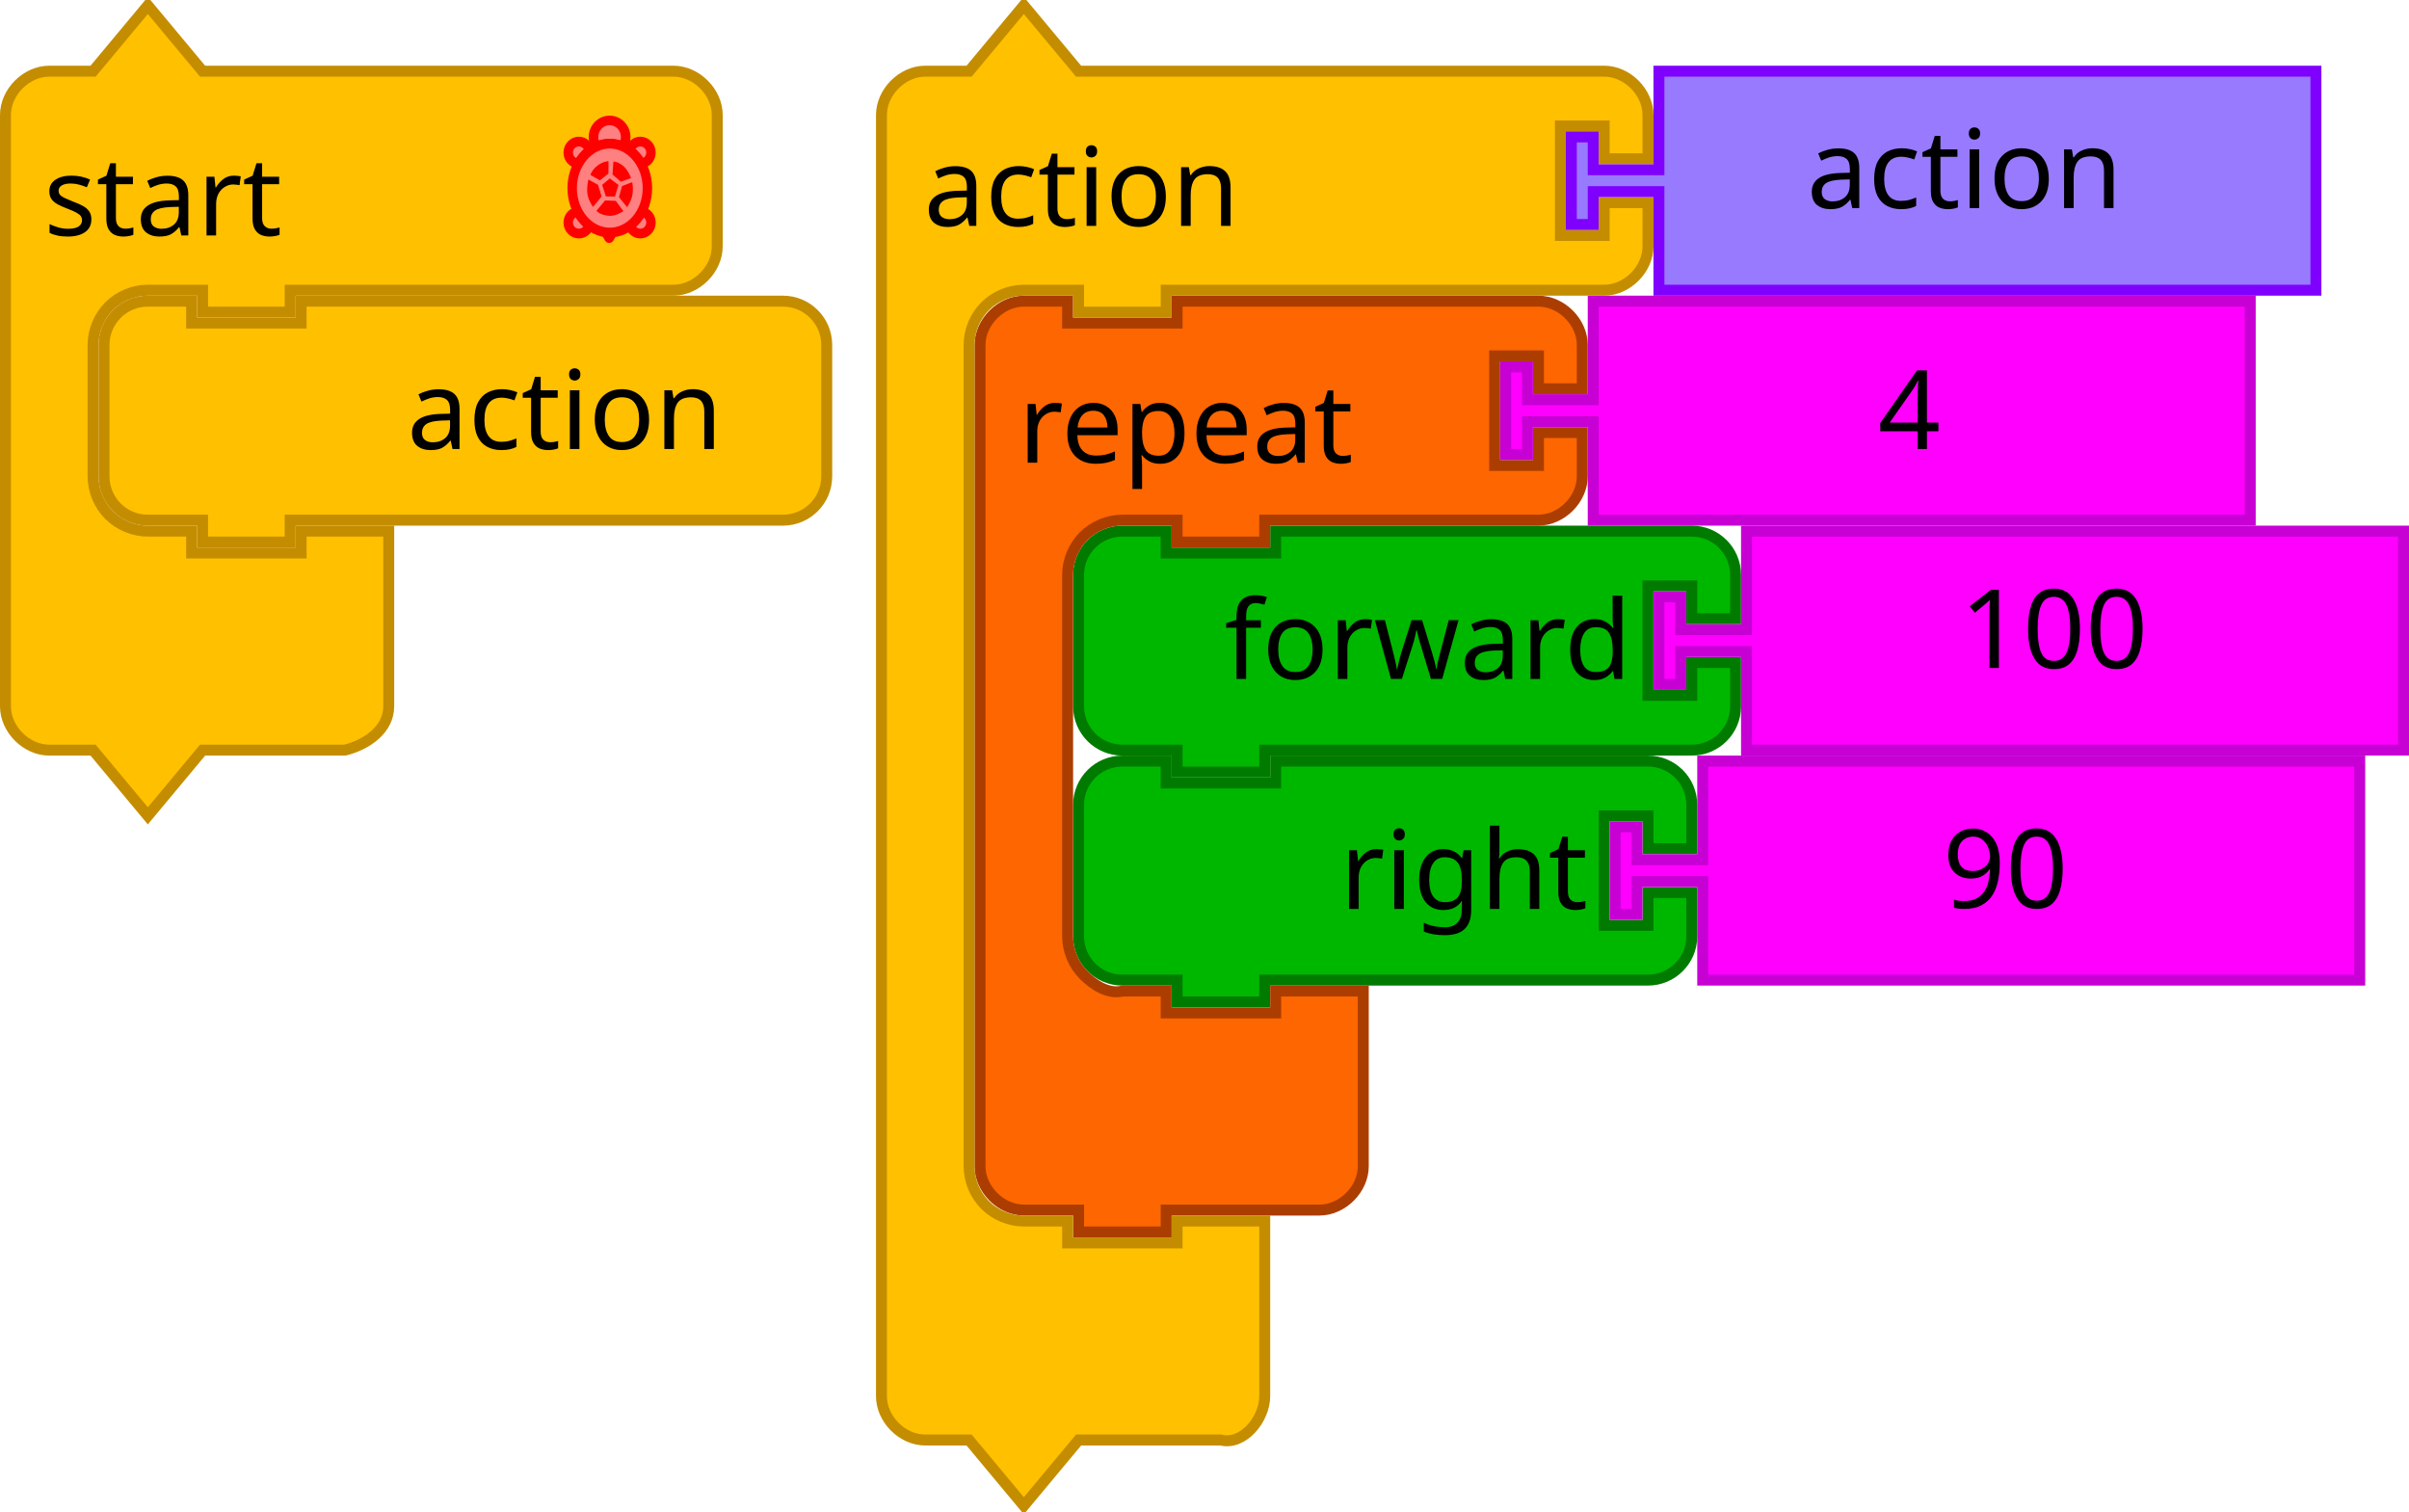
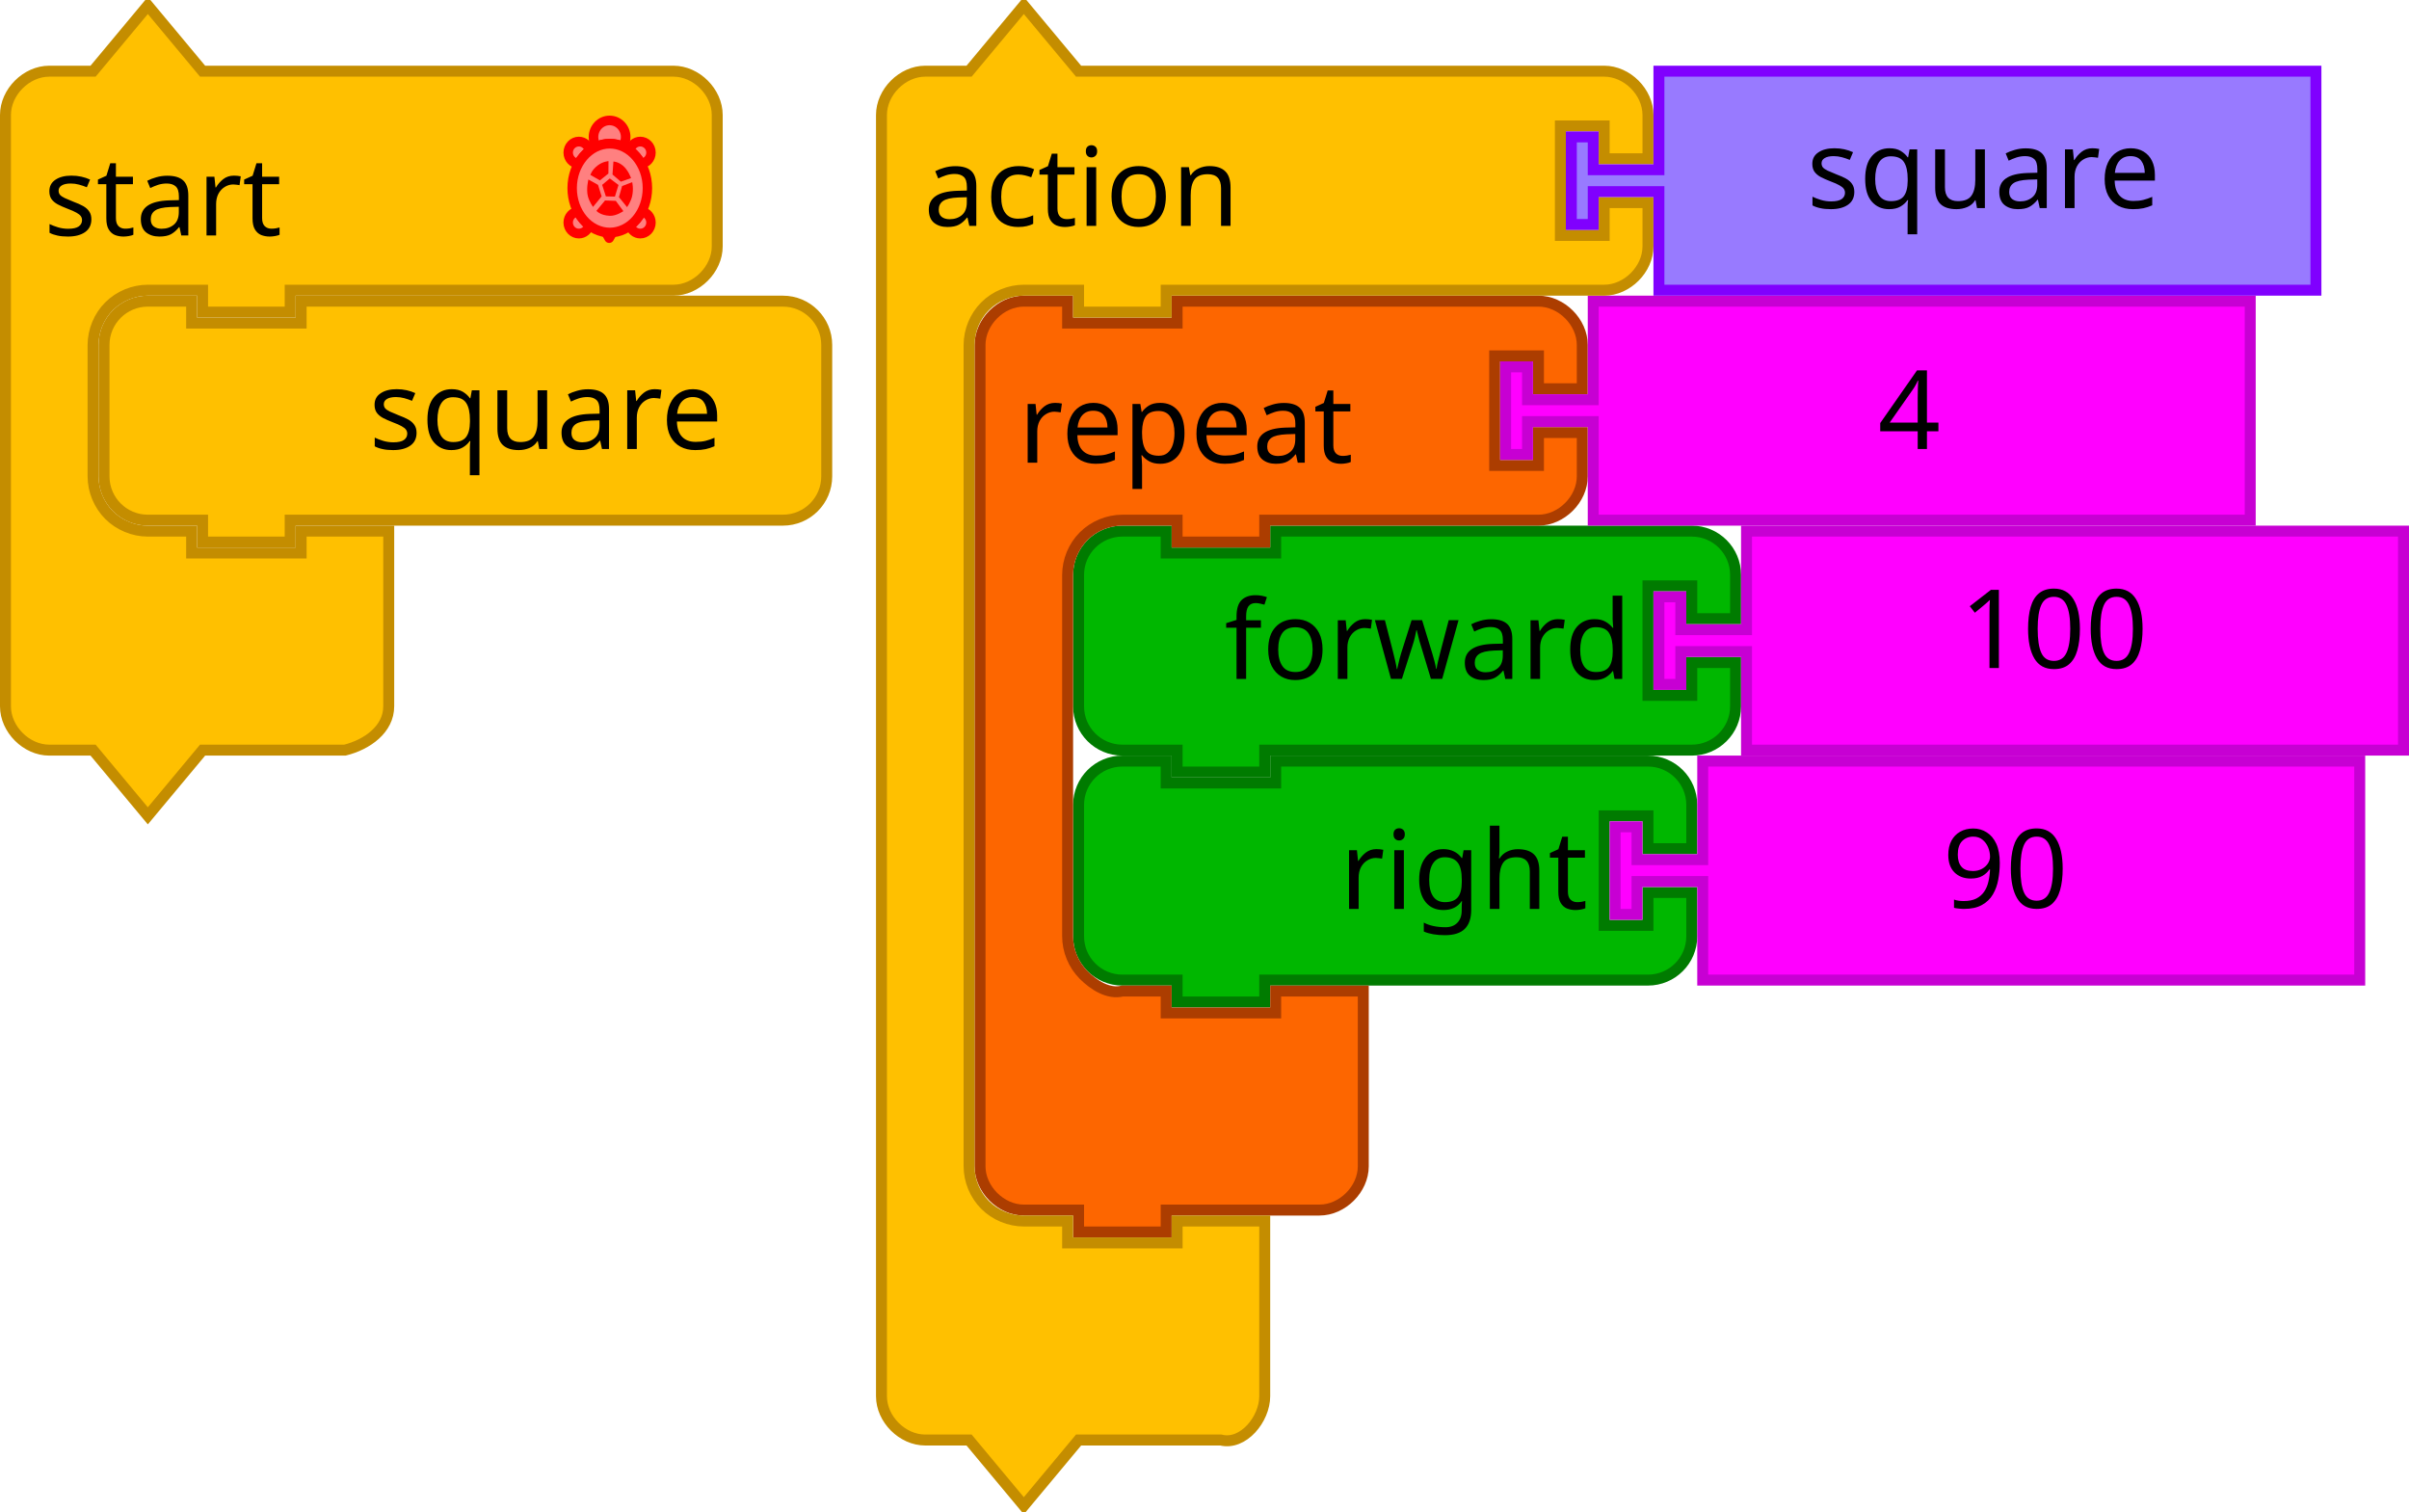
<svg xmlns="http://www.w3.org/2000/svg" version="1.1" width="440" height="276" id="svg2">
  <defs id="defs4">
    <filter height="1.3" color-interpolation-filters="sRGB" id="dropshadow">
-       <feGaussianBlur id="feGaussianBlur3013" stdDeviation="3" in="SourceAlpha" />
-       <feOffset id="feOffset3015" result="offsetblur" dy="2" dx="2" />
+       <feGaussianBlur in="SourceAlpha" stdDeviation="3" id="feGaussianBlur3013" />
+       <feOffset dx="2" dy="2" result="offsetblur" id="feOffset3015" />
      <feComponentTransfer id="feComponentTransfer3017">
-         <feFuncA id="feFuncA3019" slope="0.2" type="linear" />
+         <feFuncA type="linear" slope="0.2" id="feFuncA3019" />
      </feComponentTransfer>
      <feMerge id="feMerge3021">
        <feMergeNode id="feMergeNode3023" />
-         <feMergeNode id="feMergeNode3025" in="SourceGraphic" />
+         <feMergeNode in="SourceGraphic" id="feMergeNode3025" />
      </feMerge>
    </filter>
    <filter height="1.3" color-interpolation-filters="sRGB" id="dropshadow-6">
-       <feGaussianBlur id="feGaussianBlur7" stdDeviation="3" in="SourceAlpha" />
-       <feOffset id="feOffset9" result="offsetblur" dy="2" dx="2" />
+       <feGaussianBlur in="SourceAlpha" stdDeviation="3" id="feGaussianBlur7" />
+       <feOffset dx="2" dy="2" result="offsetblur" id="feOffset9" />
      <feComponentTransfer id="feComponentTransfer11">
-         <feFuncA id="feFuncA13" slope="0.2" type="linear" />
+         <feFuncA type="linear" slope="0.2" id="feFuncA13" />
      </feComponentTransfer>
      <feMerge id="feMerge15">
        <feMergeNode id="feMergeNode17" />
-         <feMergeNode id="feMergeNode19" in="SourceGraphic" />
+         <feMergeNode in="SourceGraphic" id="feMergeNode19" />
      </feMerge>
    </filter>
    <filter height="1.3" color-interpolation-filters="sRGB" id="dropshadow-8">
-       <feGaussianBlur id="feGaussianBlur3087" stdDeviation="3" in="SourceAlpha" />
-       <feOffset id="feOffset3089" result="offsetblur" dy="2" dx="2" />
+       <feGaussianBlur in="SourceAlpha" stdDeviation="3" id="feGaussianBlur3087" />
+       <feOffset dx="2" dy="2" result="offsetblur" id="feOffset3089" />
      <feComponentTransfer id="feComponentTransfer3091">
-         <feFuncA id="feFuncA3093" slope="0.2" type="linear" />
+         <feFuncA type="linear" slope="0.2" id="feFuncA3093" />
      </feComponentTransfer>
      <feMerge id="feMerge3095">
        <feMergeNode id="feMergeNode3097" />
-         <feMergeNode id="feMergeNode3099" in="SourceGraphic" />
+         <feMergeNode in="SourceGraphic" id="feMergeNode3099" />
      </feMerge>
    </filter>
    <filter height="1.3" color-interpolation-filters="sRGB" id="dropshadow-7">
-       <feGaussianBlur id="feGaussianBlur3021" stdDeviation="3" in="SourceAlpha" />
-       <feOffset id="feOffset3023" result="offsetblur" dy="2" dx="2" />
+       <feGaussianBlur in="SourceAlpha" stdDeviation="3" id="feGaussianBlur3021" />
+       <feOffset dx="2" dy="2" result="offsetblur" id="feOffset3023" />
      <feComponentTransfer id="feComponentTransfer3025">
-         <feFuncA id="feFuncA3027" slope="0.2" type="linear" />
+         <feFuncA type="linear" slope="0.2" id="feFuncA3027" />
      </feComponentTransfer>
      <feMerge id="feMerge3029">
        <feMergeNode id="feMergeNode3031" />
-         <feMergeNode id="feMergeNode3033" in="SourceGraphic" />
+         <feMergeNode in="SourceGraphic" id="feMergeNode3033" />
      </feMerge>
    </filter>
    <filter height="1.3" color-interpolation-filters="sRGB" id="dropshadow-73">
-       <feGaussianBlur id="feGaussianBlur7-9" stdDeviation="3" in="SourceAlpha" />
-       <feOffset id="feOffset9-8" result="offsetblur" dy="2" dx="2" />
+       <feGaussianBlur in="SourceAlpha" stdDeviation="3" id="feGaussianBlur7-9" />
+       <feOffset dx="2" dy="2" result="offsetblur" id="feOffset9-8" />
      <feComponentTransfer id="feComponentTransfer11-4">
-         <feFuncA id="feFuncA13-9" slope="0.2" type="linear" />
+         <feFuncA type="linear" slope="0.2" id="feFuncA13-9" />
      </feComponentTransfer>
      <feMerge id="feMerge15-0">
        <feMergeNode id="feMergeNode17-2" />
-         <feMergeNode id="feMergeNode19-3" in="SourceGraphic" />
+         <feMergeNode in="SourceGraphic" id="feMergeNode19-3" />
      </feMerge>
    </filter>
    <filter height="1.3" color-interpolation-filters="sRGB" id="dropshadow-0">
-       <feGaussianBlur in="SourceAlpha" stdDeviation="3" id="feGaussianBlur3013-8" />
-       <feOffset dx="2" dy="2" result="offsetblur" id="feOffset3015-7" />
+       <feGaussianBlur id="feGaussianBlur3013-8" stdDeviation="3" in="SourceAlpha" />
+       <feOffset id="feOffset3015-7" result="offsetblur" dy="2" dx="2" />
      <feComponentTransfer id="feComponentTransfer3017-1">
-         <feFuncA type="linear" slope="0.2" id="feFuncA3019-1" />
+         <feFuncA id="feFuncA3019-1" slope="0.2" type="linear" />
      </feComponentTransfer>
      <feMerge id="feMerge3021-2">
        <feMergeNode id="feMergeNode3023-5" />
-         <feMergeNode in="SourceGraphic" id="feMergeNode3025-9" />
+         <feMergeNode id="feMergeNode3025-9" in="SourceGraphic" />
      </feMerge>
    </filter>
    <filter height="1.3" color-interpolation-filters="sRGB" id="dropshadow-05">
-       <feGaussianBlur in="SourceAlpha" stdDeviation="3" id="feGaussianBlur3044" />
-       <feOffset dx="2" dy="2" result="offsetblur" id="feOffset3046" />
+       <feGaussianBlur id="feGaussianBlur3044" stdDeviation="3" in="SourceAlpha" />
+       <feOffset id="feOffset3046" result="offsetblur" dy="2" dx="2" />
      <feComponentTransfer id="feComponentTransfer3048">
-         <feFuncA type="linear" slope="0.2" id="feFuncA3050" />
+         <feFuncA id="feFuncA3050" slope="0.2" type="linear" />
      </feComponentTransfer>
      <feMerge id="feMerge3052">
        <feMergeNode id="feMergeNode3054" />
-         <feMergeNode in="SourceGraphic" id="feMergeNode3056" />
+         <feMergeNode id="feMergeNode3056" in="SourceGraphic" />
      </feMerge>
    </filter>
    <filter height="1.3" color-interpolation-filters="sRGB" id="dropshadow-5">
-       <feGaussianBlur in="SourceAlpha" stdDeviation="3" id="feGaussianBlur7-1" />
-       <feOffset dx="2" dy="2" result="offsetblur" id="feOffset9-9" />
+       <feGaussianBlur id="feGaussianBlur7-1" stdDeviation="3" in="SourceAlpha" />
+       <feOffset id="feOffset9-9" result="offsetblur" dy="2" dx="2" />
      <feComponentTransfer id="feComponentTransfer11-49">
-         <feFuncA type="linear" slope="0.2" id="feFuncA13-1" />
+         <feFuncA id="feFuncA13-1" slope="0.2" type="linear" />
      </feComponentTransfer>
      <feMerge id="feMerge15-4">
        <feMergeNode id="feMergeNode17-4" />
-         <feMergeNode in="SourceGraphic" id="feMergeNode19-7" />
+         <feMergeNode id="feMergeNode19-7" in="SourceGraphic" />
      </feMerge>
    </filter>
  </defs>
  <text x="178" y="73.036" id="text3033" style="font-size:13.333px;text-anchor:end;fill:#000000;font-family:Sans">
    <tspan x="280" y="95.536" id="tspan3035" />
  </text>
  <path d="m 197,113 0,-8 a 8,8 0 0 1 8,-8 l 8,0 0,4 20,0 0,-4 68,0 8,0 a 8,8 0 0 1 8,8 l 0,8 -8,0 0,-6 -8,0 0,20 8,0 0,-6 8,0 0,8 a 8,8 0 0 1 -8,8 l -8,0 -68,0 -2,0 0,4 -16,0 0,-4 -2,0 -8,0 a 8,8 0 0 1 -8,-8 l 0,-8 0,-8 z" id="path3027" style="fill:#00b700;fill-opacity:1;stroke:#007b00;stroke-width:2;stroke-linecap:round;stroke-opacity:1" />
  <text x="196" y="96" id="text3029" style="font-size:20px;text-anchor:end;fill:#000000;font-family:Sans">
    <tspan x="298" y="124" id="tspan3031">forward</tspan>
  </text>
  <path d="m 319,97 120,0 0,40 -120,0 0,-16 0,-2 -12,0 0,6 -4,0 0,-16 4,0 0,6 12,0 0,-2 z" id="path21" style="fill:#ff00ff;fill-opacity:1;stroke:#c700d3;stroke-width:2;stroke-linecap:round;stroke-opacity:1" />
  <text x="338" y="96" id="text23" style="font-size:20px;text-anchor:start;fill:#000000;font-family:Sans">
    <tspan x="358" y="122" id="tspan25">100</tspan>
  </text>
  <path d="m 197,155 0,-8 a 8,8 0 0 1 8,-8 l 8,0 0,4 20,0 0,-4 60,0 8,0 a 8,8 0 0 1 8,8 l 0,8 -8,0 0,-6 -8,0 0,20 8,0 0,-6 8,0 0,8 a 8,8 0 0 1 -8,8 l -8,0 -60,0 -2,0 0,4 -16,0 0,-4 -2,0 -8,0 a 8,8 0 0 1 -8,-8 l 0,-8 0,-8 z" id="path3101" style="fill:#00b700;fill-opacity:1;stroke:#007b00;stroke-width:2;stroke-linecap:round;stroke-opacity:1" />
  <text x="196" y="138" id="text3103" style="font-size:20px;text-anchor:end;fill:#000000;font-family:Sans">
    <tspan x="290" y="166" id="tspan3105">right</tspan>
  </text>
  <text x="196" y="138" id="text3107" style="font-size:13.333px;text-anchor:end;fill:#000000;font-family:Sans">
    <tspan x="290" y="160.5" id="tspan3109" />
  </text>
  <path d="m 311,139 120,0 0,40 -120,0 0,-16 0,-2 -12,0 0,6 -4,0 0,-16 4,0 0,6 12,0 0,-2 z" id="path21-7" style="fill:#ff00ff;fill-opacity:1;stroke:#c700d3;stroke-width:2;stroke-linecap:round;stroke-opacity:1" />
  <text x="334.851" y="139.799" id="text23-1" style="font-size:20px;text-anchor:start;fill:#000000;font-family:Sans">
    <tspan x="354.851" y="165.799" id="tspan25-0">90</tspan>
  </text>
  <text x="178" y="157.036" id="text3033-0" style="font-size:13.333px;text-anchor:end;fill:#000000;font-family:Sans">
    <tspan x="280" y="179.536" id="tspan3035-1" />
  </text>
  <text x="178" y="241.036" id="text3033-1" style="font-size:13.333px;text-anchor:end;fill:#000000;font-family:Sans">
    <tspan x="280" y="263.536" id="tspan3035-8" />
  </text>
  <text x="178" y="325.036" id="text3033-0-9" style="font-size:13.333px;text-anchor:end;fill:#000000;font-family:Sans">
    <tspan x="280" y="347.536" id="tspan3035-1-5" />
  </text>
  <path d="m 179,71 0,-8 c 0,-4.189 3.811,-8 8,-8 l 8,0 0,4 20,0 0,-4 18,0 40,0 8,0 c 4.189,0 8,3.811 8,8 l 0,8 -8,0 0,-6 -8,0 0,20 8,0 0,-6 8,0 0,8 c 0,4.189 -3.811,8 -8,8 l -8,0 -40,0 -2,0 0,4 -16,0 0,-4 -2,0 -8,0 c -2.618,0 -5.22,1.078 -7.071,2.929 C 196.078,99.78 195,102.382 195,105 l 0,8 0,50 0,8 c 0,2.618 1.078,5.22 2.929,7.071 1.851,1.851 4.531,3.564 7.071,2.929 l 8,0 0,4 20,0 0,-4 16,0 0,12 0,12 0,8 c 0,4.189 -3.811,8 -8,8 l -8,0 -18,0 -2,0 0,4 -16,0 0,-4 -2,0 -8,0 c -4.189,0 -8,-3.811 -8,-8 l 0,-8 z" id="path3035" style="fill:#fd6600;fill-opacity:1;stroke:#ac3d00;stroke-width:2;stroke-linecap:round;stroke-opacity:1" />
  <text x="178" y="54" id="text3037" style="font-size:20px;text-anchor:start;fill:#000000;font-family:Sans">
    <tspan x="186" y="84.5" id="tspan3039">repeat</tspan>
  </text>
  <path d="m 291,55 120,0 0,40 -120,0 0,-16 0,-2 -12,0 0,6 -4,0 0,-16 4,0 0,6 12,0 0,-2 z" id="path21-8" style="fill:#ff00ff;fill-opacity:1;stroke:#c700d3;stroke-width:2;stroke-linecap:round;stroke-opacity:1" />
  <text x="323" y="56" id="text23-0" style="font-size:20px;text-anchor:start;fill:#000000;font-family:Sans">
    <tspan x="343" y="82" id="tspan25-7">4</tspan>
  </text>
  <g id="g3055">
    <g id="g4085">
      <path d="m 1,29 0,-8 c 0,-4.189 3.811,-8 8,-8 l 8,0 10,-12 10,12 18,0 60,0 8,0 c 4.189,0 8,3.811 8,8 l 0,8 0,8 0,8 c 0,4.189 -3.811,8 -8,8 l -8,0 -60,0 -2,0 0,4 -16,0 0,-4 -2,0 -8,0 c -2.618,0 -5.22,1.078 -7.071,2.929 C 18.078,57.78 17,60.382 17,63 l 0,8 0,8 0,8 c 0,2.618 1.078,5.22 2.929,7.071 C 21.78,95.922 24.382,97 27,97 l 8,0 0,4 20,0 0,-4 16,0 0,12 0,12 0,8 c 0,4.189 -3.936,6.984 -8,8 l -8,0 -18,0 -10,12 -10,-12 -8,0 c -4.189,0 -8,-3.811 -8,-8 l 0,-8 z" id="path3660" style="fill:#ffc000;fill-opacity:1;stroke:#c48d00;stroke-width:2;stroke-linecap:round;stroke-opacity:1" />
      <text id="text3662" style="font-size:20px;text-anchor:start;fill:#000000;font-family:Sans">
        <tspan x="8" y="43" id="tspan3664">start</tspan>
      </text>
    </g>
    <g id="g3037">
      <path d="m 111.376,42.473 c -0.244,0 -0.484,-0.016 -0.721,-0.045 l 0.611,1.068 0.602,-1.051 c -0.163,0.014 -0.326,0.029 -0.493,0.029 z" id="path4206" style="fill:#eeeeee;stroke:#ff0000;stroke-width:1.75;stroke-linecap:round;stroke-linejoin:round;stroke-miterlimit:4;stroke-opacity:1;stroke-dasharray:none" />
      <g transform="matrix(0.44039,0,0,0.4545743,99.26689,20.52662)" id="g4208" style="fill:#ff8080;fill-opacity:1;stroke:#ff0000;stroke-width:3.911;stroke-linecap:round;stroke-linejoin:round;stroke-miterlimit:4;stroke-opacity:1;stroke-dasharray:none">
        <path d="m 40.16,11.726 c -2.164,0 -3.958,1.555 -4.343,3.607 1.859,1.345 3.457,3.115 4.675,5.208 2.285,-0.172 4.094,-2.061 4.094,-4.39 0,-2.444 -1.982,-4.425 -4.426,-4.425 z" id="path4210" style="fill:#ff8080;fill-opacity:1;stroke:#ff0000;stroke-width:3.911;stroke-miterlimit:4;stroke-opacity:1;stroke-dasharray:none" />
        <path d="m 40.713,39.887 c -1.224,2.232 -2.86,4.131 -4.797,5.556 0.521,1.864 2.213,3.239 4.244,3.239 2.443,0 4.426,-1.98 4.426,-4.424 0,-2.255 -1.693,-4.096 -3.873,-4.371 z" id="path4212" style="fill:#ff8080;fill-opacity:1;stroke:#ff0000;stroke-width:3.911;stroke-miterlimit:4;stroke-opacity:1;stroke-dasharray:none" />
        <path d="m 14.273,39.871 c -2.253,0.206 -4.024,2.079 -4.024,4.387 0,2.443 1.98,4.424 4.424,4.424 2.064,0 3.784,-1.42 4.272,-3.332 -1.883,-1.416 -3.475,-3.289 -4.672,-5.479 z" id="path4214" style="fill:#ff8080;fill-opacity:1;stroke:#ff0000;stroke-width:3.911;stroke-miterlimit:4;stroke-opacity:1;stroke-dasharray:none" />
        <path d="m 19.026,15.437 c -0.343,-2.103 -2.154,-3.711 -4.353,-3.711 -2.444,0 -4.424,1.981 -4.424,4.424 0,2.382 1.886,4.31 4.245,4.406 1.186,-2.043 2.732,-3.784 4.532,-5.119 z" id="path4216" style="fill:#ff8080;fill-opacity:1;stroke:#ff0000;stroke-width:3.911;stroke-miterlimit:4;stroke-opacity:1;stroke-dasharray:none" />
      </g>
      <path d="m 111.376,26.237 c 0.84,0 1.642,0.187 2.386,0.513 0.326,-0.489 0.519,-1.081 0.519,-1.72 0,-1.676 -1.316,-3.035 -2.94,-3.035 -1.624,0 -2.94,1.359 -2.94,3.035 0,0.649 0.199,1.25 0.536,1.743 0.759,-0.34 1.58,-0.536 2.44,-0.536 z" id="path4218" style="fill:#ff8080;fill-opacity:1;stroke:#ff0000;stroke-width:1.75;stroke-linecap:round;stroke-linejoin:round;stroke-miterlimit:4;stroke-opacity:1;stroke-dasharray:none" />
      <g transform="matrix(0.44039,0,0,0.4545743,99.26689,20.52662)" id="g4220" style="fill:#ff8080;fill-opacity:1;stroke:#ff0000;stroke-width:3.911;stroke-linecap:round;stroke-linejoin:round;stroke-miterlimit:4;stroke-opacity:1;stroke-dasharray:none">
        <path d="m 43.102,30.421 c 0,4.734 -1.645,9.28 -4.571,12.627 -2.925,3.348 -6.897,5.231 -11.034,5.231 -4.137,0 -8.109,-1.883 -11.034,-5.231 -2.925,-3.348 -4.571,-7.893 -4.571,-12.627 0,-9.797 7.044,-17.858 15.605,-17.858 8.561,0 15.605,8.061 15.605,17.858 z" id="path4222" style="fill:#ff8080;fill-opacity:1;stroke:#ff0000;stroke-width:3.911;stroke-miterlimit:4;stroke-opacity:1;stroke-dasharray:none" />
      </g>
      <g transform="matrix(0.44039,0,0,0.4545743,99.26689,20.52662)" id="g4224" style="fill:#ff0000;fill-opacity:1;stroke:none">
        <path d="m 25.875,33.75 -1.542,-4.625 3.164,-2.587 3.615,2.626 -1.487,4.669 z" id="path4226" style="fill:#ff0000;fill-opacity:1;stroke:none" />
        <path d="m 27.501,41.551 c -3.968,-0.16 -5.543,-2.009 -5.543,-2.009 l 3.57,-4.163 4.465,0.168 3.132,4.12 c 0,0 -2.89,1.994 -5.624,1.884 z" id="path4228" style="fill:#ff0000;fill-opacity:1;stroke:none" />
        <path d="m 18.453,33.843 c -0.849,-2.968 0.172,-6.884 0.172,-6.884 l 4,2.167 1.493,4.629 -3.582,4.233 c 0,-10e-4 -1.465,-1.99 -2.083,-4.145 z" id="path4230" style="fill:#ff0000;fill-opacity:1;stroke:none" />
        <path d="m 19.458,25.125 c 0,0 0.5,-1.958 3.039,-3.822 2.237,-1.643 4.465,-1.72 4.465,-1.72 l -0.037,4.981 -3.521,2.75 -3.946,-2.189 z" id="path4232" style="fill:#ff0000;fill-opacity:1;stroke:none" />
        <path d="M 32.084,27.834 28.625,24.959 29,19.75 c 0,0 1.834,-0.042 3.959,1.667 2.228,1.791 3.362,4.983 3.362,4.983 l -4.237,1.434 z" id="path4234" style="fill:#ff0000;fill-opacity:1;stroke:none" />
        <path d="m 31.292,34.042 1.313,-4.464 4.187,-1.536 c 0,0 0.677,2.663 -0.042,5.667 -0.54,2.256 -2.084,4.361 -2.084,4.361 l -3.374,-4.028 z" id="path4236" style="fill:#ff0000;fill-opacity:1;stroke:none" />
      </g>
    </g>
  </g>
  <path d="m 161,29 0,-8 c 0,-4.189 3.811,-8 8,-8 l 8,0 10,-12 10,12 18,0 70,0 8,0 c 4.189,0 8,3.811 8,8 l 0,8 -8,0 0,-6 -8,0 0,20 8,0 0,-6 8,0 0,8 c 0,4.189 -3.811,8 -8,8 l -8,0 -70,0 -2,0 0,4 -16,0 0,-4 -2,0 -8,0 c -2.618,0 -5.22,1.078 -7.071,2.929 C 178.078,57.78 177,60.382 177,63 l 0,8 0,134 0,8 c 0,2.618 1.078,5.22 2.929,7.071 C 181.78,221.922 184.382,223 187,223 l 8,0 0,4 20,0 0,-4 16,0 0,12 0,12 0,8 c 0,4.189 -3.936,9.016 -8,8 l -8,0 -18,0 -10,12 -10,-12 -8,0 c -4.189,0 -8,-3.811 -8,-8 l 0,-8 z" id="path3027-4" style="fill:#ffc000;fill-opacity:1;stroke:#c48d00;stroke-width:2;stroke-linecap:round;stroke-opacity:1" />
  <text x="160.727" y="-1.745" id="text3029-4" style="font-size:20px;text-anchor:start;fill:#000000;font-family:Sans">
    <tspan x="168.727" y="41.255" id="tspan3031-5">action</tspan>
  </text>
  <g transform="translate(18,54)" id="g3918">
    <path d="M 1,17 1,9 A 8,8 0 0 1 9,1 l 8,0 0,4 20,0 0,-4 80,0 8,0 a 8,8 0 0 1 8,8 l 0,8 0,8 0,8 a 8,8 0 0 1 -8,8 l -8,0 -80,0 -2,0 0,4 -16,0 0,-4 -2,0 -8,0 A 8,8 0 0 1 1,33 l 0,-8 z" id="path3058" style="fill:#ffc000;fill-opacity:1;stroke:#c48d00;stroke-width:2;stroke-linecap:round;stroke-opacity:1" />
    <text id="text3060" style="font-size:20px;text-anchor:end;fill:#000000;font-family:Sans">
-       <tspan x="114" y="28" id="tspan3062">action</tspan>
+       <tspan x="114" y="28" id="tspan3062">square</tspan>
    </text>
  </g>
  <path d="m 303,13 120,0 0,40 -120,0 0,-16 0,-2 -12,0 0,6 -4,0 0,-16 4,0 0,6 12,0 0,-2 z" id="path21-2" style="fill:#987aff;fill-opacity:1;stroke:#8000fe;stroke-width:2;stroke-linecap:round;stroke-opacity:1" />
  <text x="310" y="12" id="text23-2" style="font-size:20px;text-anchor:start;fill:#000000;font-family:Sans">
-     <tspan x="330" y="38" id="tspan25-1">action</tspan>
+     <tspan x="330" y="38" id="tspan25-1">square</tspan>
  </text>
</svg>
